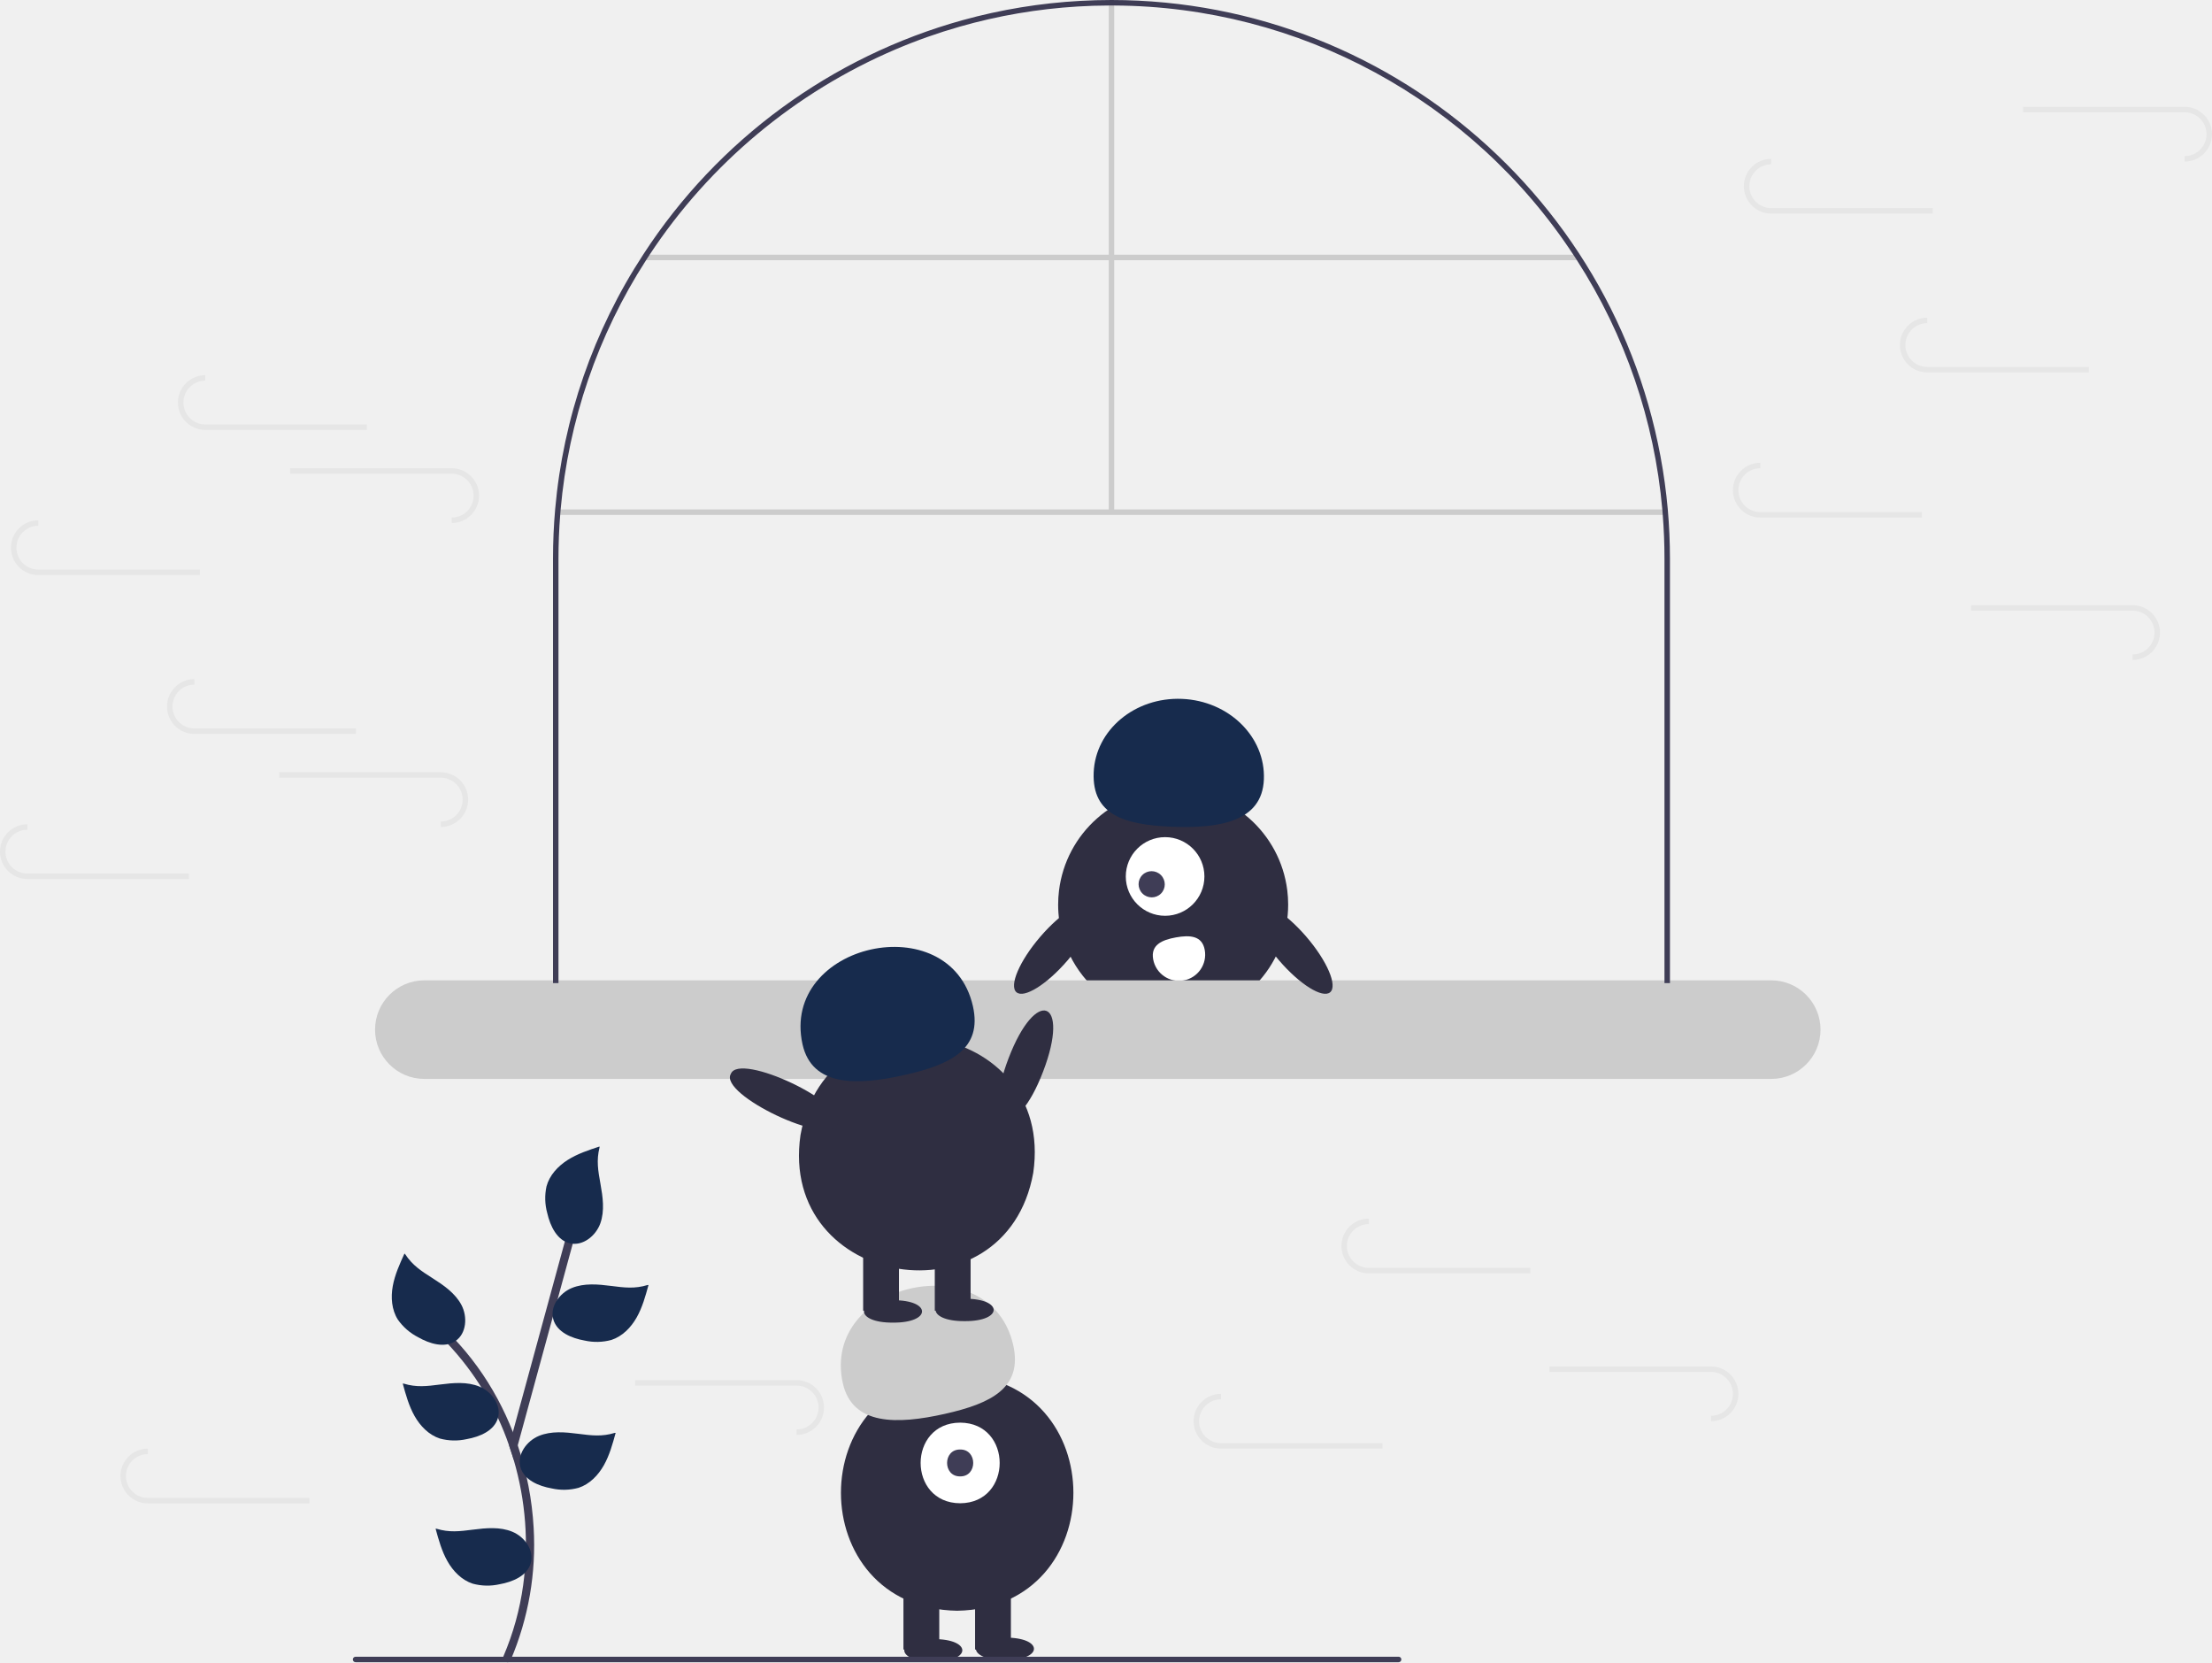
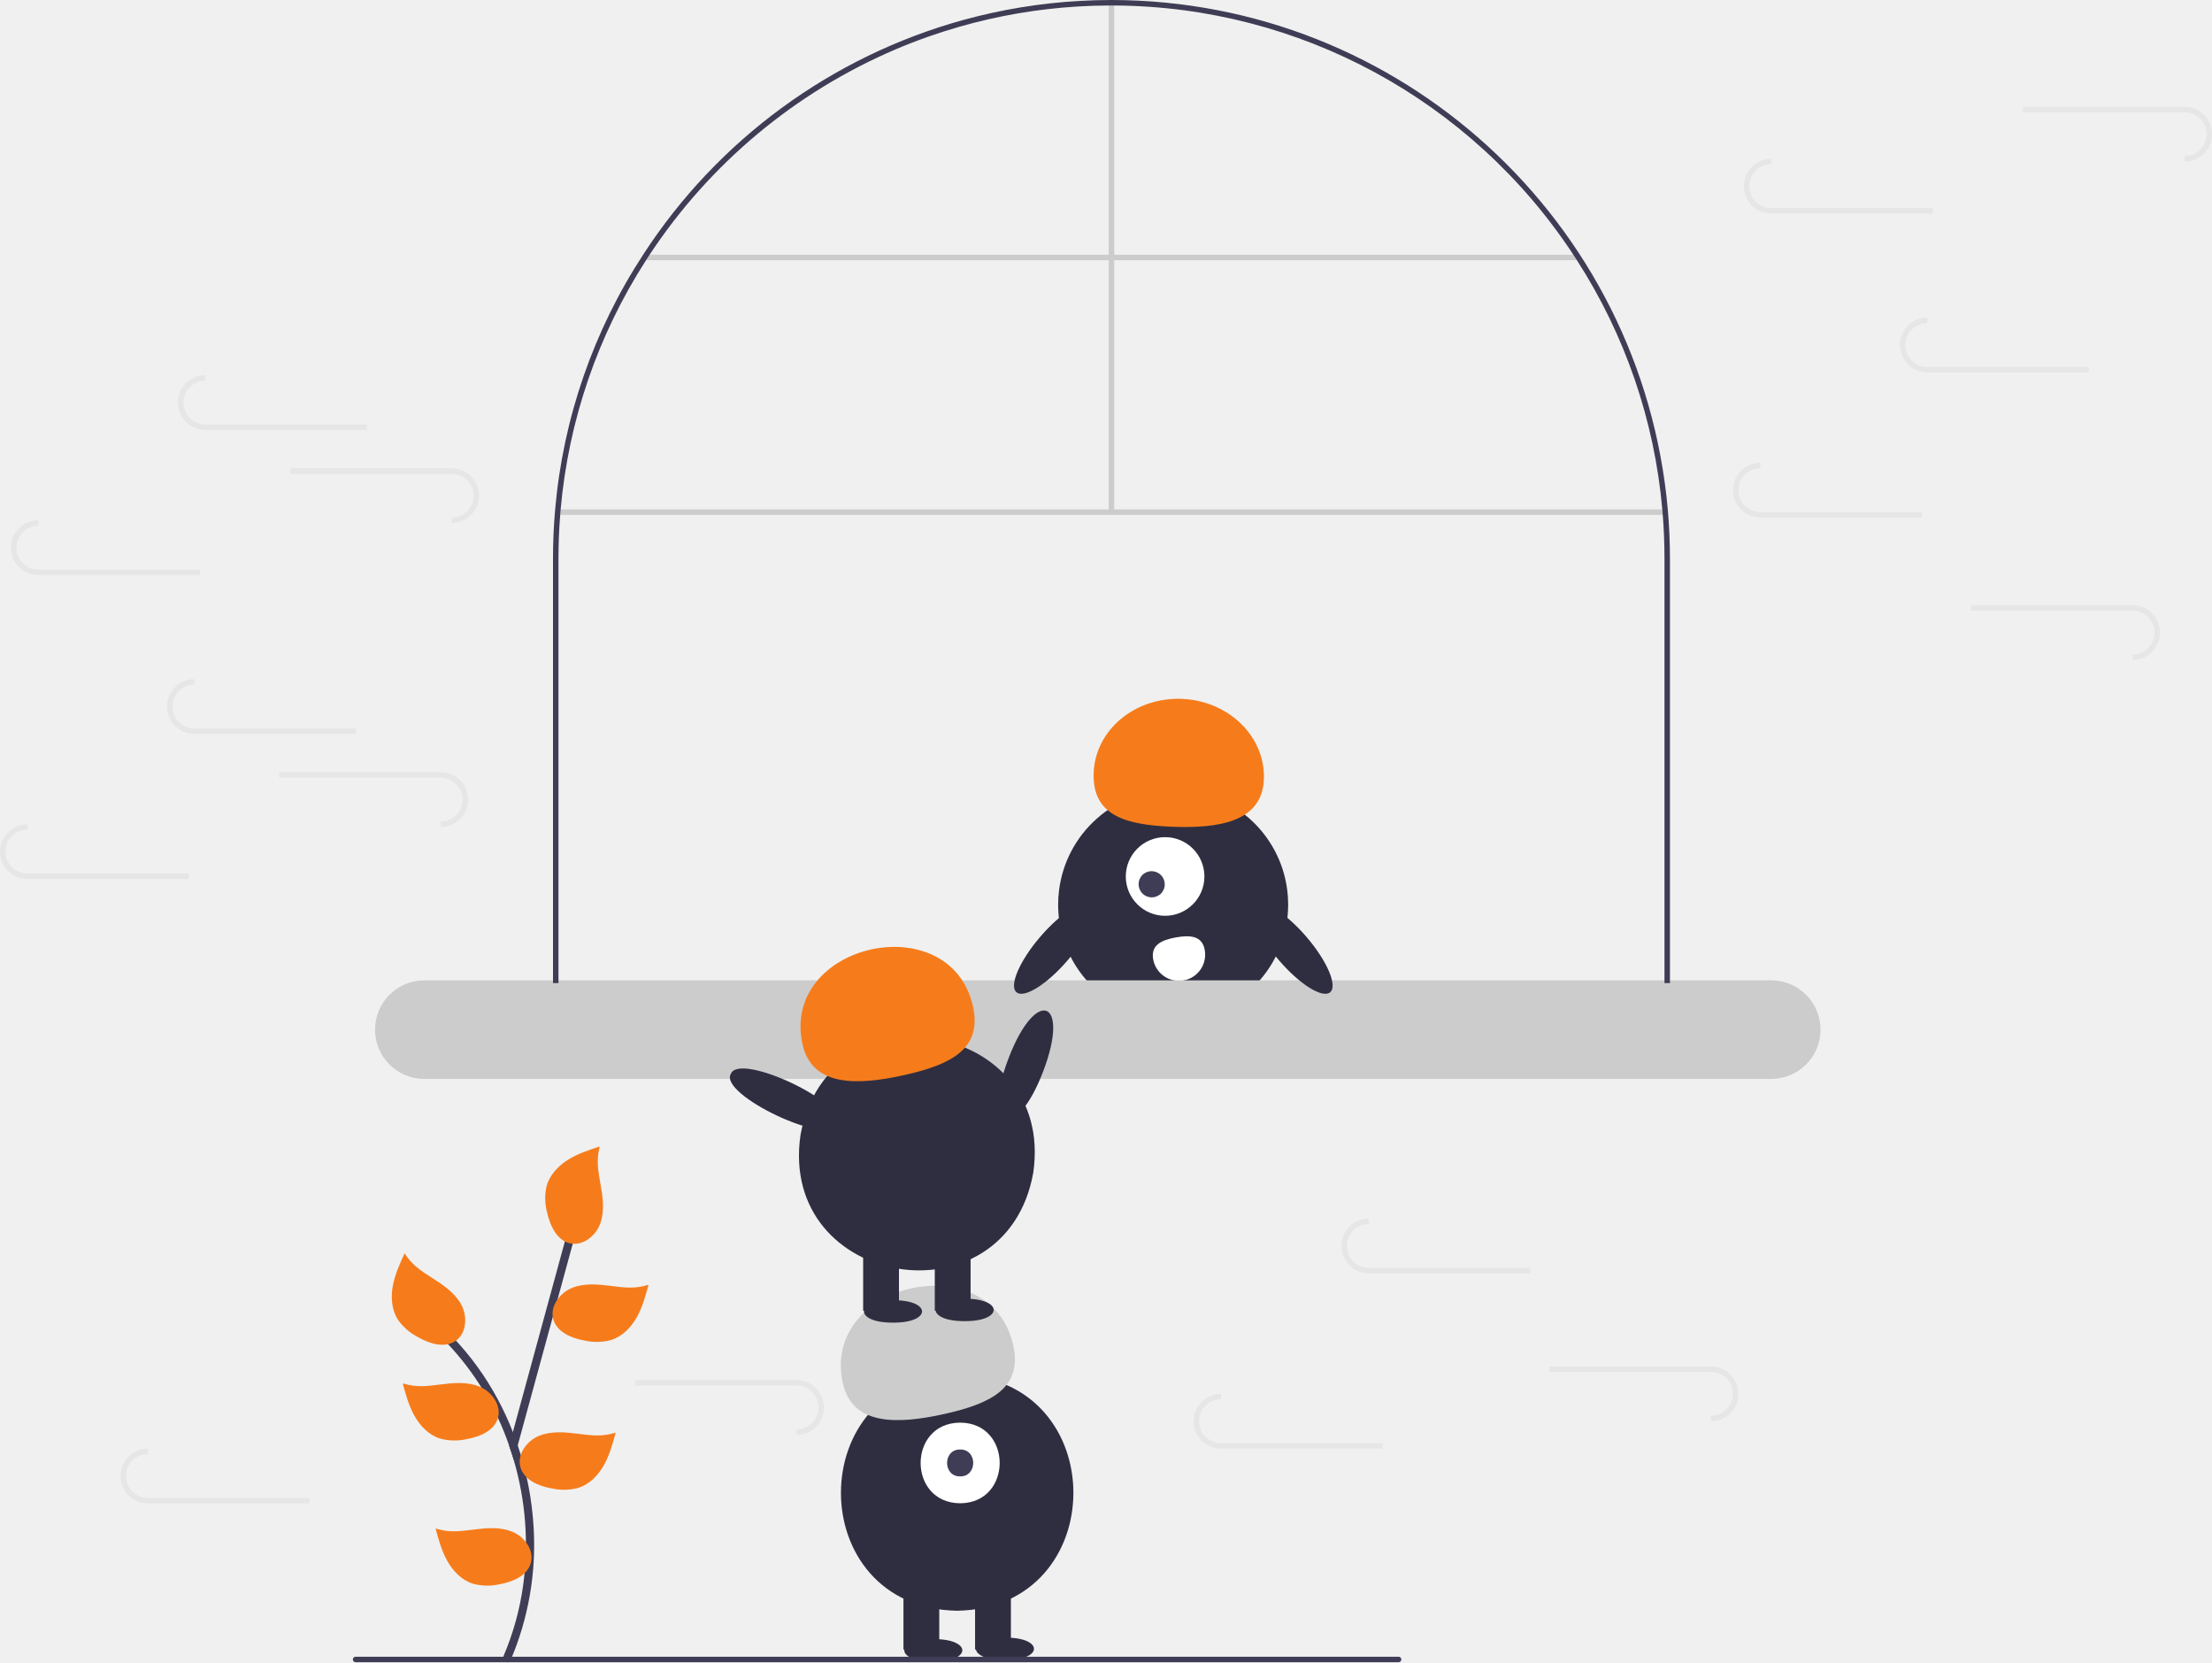
<svg xmlns="http://www.w3.org/2000/svg" id="ae81c40f-6eb7-45b1-b509-6cf6baf1840d" data-name="Layer 1" width="808" height="607.018" viewBox="0 0 808 607.018">
  <rect x="203.7" y="186.04" width="405.24" height="2" fill="#ccc" />
  <rect x="405" y="1.002" width="2" height="186.036" fill="#ccc" />
  <rect x="235.35" y="93.02" width="341.3" height="2" fill="#ccc" />
  <path d="M666.54,476.833a41.97,41.97,0,0,1-10.39,27.66c-.6.69-1.23,1.35-1.87,2h-59.5c-.64-.65-1.27-1.31-1.87-2a41.846,41.846,0,0,1-8.59-15.45s.01,0,0-.01a42.017,42.017,0,0,1-1.8-12.2,40.808,40.808,0,0,1,.31-5.09,42.013,42.013,0,0,1,83.39-.11A42.463,42.463,0,0,1,666.54,476.833Z" transform="translate(-196 -146.4908)" fill="#2f2e41" />
  <polygon points="375.58 360.002 370.44 360.002 374.43 358.002 374.55 357.942 374.58 358.002 375.58 360.002" fill="#2f2e41" />
  <polygon points="410.61 360.002 405.47 360.002 406.47 358.002 406.5 357.942 406.62 358.002 410.61 360.002" fill="#2f2e41" />
  <circle cx="425.588" cy="320.067" r="14.359" fill="#fff" />
  <ellipse cx="616.686" cy="469.411" rx="4.766" ry="4.8" transform="translate(-347.3005 427.0596) rotate(-45)" fill="#3f3d56" />
-   <path d="M657.671,431.129c.632-15.554-12.773-28.728-29.941-29.425s-31.597,11.346-32.229,26.9,11.302,19.087,28.47,19.785S657.039,446.683,657.671,431.129Z" transform="translate(-196 -146.4908)" fill="#172b4d" />
+   <path d="M657.671,431.129c.632-15.554-12.773-28.728-29.941-29.425s-31.597,11.346-32.229,26.9,11.302,19.087,28.47,19.785S657.039,446.683,657.671,431.129Z" transform="translate(-196 -146.4908)" fill="#f67c1b" />
  <path d="M636.068,493.391a9.572,9.572,0,1,1-18.835,3.429l-.003-.018c-.942-5.202,3.08-7.043,8.283-7.985S635.126,488.189,636.068,493.391Z" transform="translate(-196 -146.4908)" fill="#fff" />
  <path d="M843,504.491H351a18,18,0,0,0,0,36H843a18,18,0,0,0,0-36Z" transform="translate(-196 -146.4908)" fill="#ccc" />
  <path d="M806,350.491v155h-2v-155q0-8.055-.63-15.96c-.05-.67-.1-1.33-.16-2a200.662,200.662,0,0,0-31.2-91.02c-.43-.67-.86-1.33-1.3-2a201.969,201.969,0,0,0-167.71-91.01c-.33-.01-.67-.01-1-.01s-.67,0-1,.01q-5.685.015-11.28.36a200.469,200.469,0,0,0-43.17,7.37,199.601,199.601,0,0,0-23.43,8.3,203.248,203.248,0,0,0-89.83,74.98c-.44.67-.87,1.33-1.3,2a200.662,200.662,0,0,0-31.2,91.02c-.06.67-.11,1.33-.16,2Q400,342.436,400,350.491v155h-2v-155q0-9.12.79-18.03a202.465,202.465,0,0,1,32.25-93.15,204.174,204.174,0,0,1,116.58-85.46,202.849,202.849,0,0,1,43.02-7.04q5.64-.315,11.36-.32a204.228,204.228,0,0,1,203.21,186.02Q805.99,341.391,806,350.491Z" transform="translate(-196 -146.4908)" fill="#3f3d56" />
  <path d="M545.635,648.565c56.612.967,56.603,85.176-.002,86.135C489.023,733.733,489.032,649.524,545.635,648.565Z" transform="translate(-196 -146.4908)" fill="#2f2e41" />
  <rect x="330.01" y="578.941" width="13.084" height="23.442" fill="#2f2e41" />
  <rect x="356.177" y="578.941" width="13.084" height="23.442" fill="#2f2e41" />
  <path d="M536.913,745.058c14.138-.1,14.138,8.278-.001,8.177C522.775,753.335,522.775,744.957,536.913,745.058Z" transform="translate(-196 -146.4908)" fill="#2f2e41" />
  <path d="M563.08,744.513c14.138-.1,14.138,8.278-.001,8.177C548.943,752.79,548.943,744.411,563.08,744.513Z" transform="translate(-196 -146.4908)" fill="#2f2e41" />
  <path d="M546.726,666.01c19.25.086,19.248,29.355-.001,29.438C527.476,695.362,527.478,666.094,546.726,666.01Z" transform="translate(-196 -146.4908)" fill="#fff" />
  <path d="M546.726,675.823c6.366-.093,6.366,9.907-0,9.813C540.36,685.729,540.36,675.729,546.726,675.823Z" transform="translate(-196 -146.4908)" fill="#3f3d56" />
  <path d="M503.859,651.581c-8.091-36.891,53.888-50.724,62.251-13.898,3.477,15.572-7.915,21.316-25.105,25.154S507.336,667.155,503.859,651.581Z" transform="translate(-196 -146.4908)" fill="#ccc" />
  <path d="M564.409,532.946c10.033-26.274,22.679-21.439,12.629,4.828C567.005,564.047,554.359,559.213,564.409,532.946Z" transform="translate(-196 -146.4908)" fill="#2f2e41" />
  <path d="M488.405,560.983c10.023-55.726,93.143-42.229,85.022,13.799C563.405,630.507,480.284,617.009,488.405,560.983Z" transform="translate(-196 -146.4908)" fill="#2f2e41" />
  <rect x="315.291" y="455.191" width="13.084" height="23.442" fill="#2f2e41" />
  <rect x="341.458" y="455.191" width="13.084" height="23.442" fill="#2f2e41" />
  <path d="M522.194,621.307c14.138-.1,14.138,8.278-.001,8.177C508.056,629.585,508.056,621.206,522.194,621.307Z" transform="translate(-196 -146.4908)" fill="#2f2e41" />
  <path d="M548.361,620.762c14.138-.1,14.138,8.278-.001,8.177C534.224,629.04,534.223,620.661,548.361,620.762Z" transform="translate(-196 -146.4908)" fill="#2f2e41" />
-   <path d="M489.139,527.831c-8.091-36.891,53.888-50.724,62.251-13.898,3.477,15.572-7.915,21.316-25.105,25.154S492.617,543.404,489.139,527.831Z" transform="translate(-196 -146.4908)" fill="#172b4d" />
+   <path d="M489.139,527.831c-8.091-36.891,53.888-50.724,62.251-13.898,3.477,15.572-7.915,21.316-25.105,25.154S492.617,543.404,489.139,527.831Z" transform="translate(-196 -146.4908)" fill="#f67c1b" />
  <path d="M462.952,538.671c3.044-8.19,43.332,10.918,38.912,18.457C498.821,565.317,458.532,546.209,462.952,538.671Z" transform="translate(-196 -146.4908)" fill="#2f2e41" />
  <ellipse cx="668.205" cy="492.895" rx="6.594" ry="21.006" transform="translate(-355.8591 407.6664) rotate(-40.64516)" fill="#2f2e41" />
  <ellipse cx="580.971" cy="492.895" rx="21.006" ry="6.594" transform="translate(-367.4456 466.162) rotate(-49.35484)" fill="#2f2e41" />
  <path d="M959,282.493H900a10,10,0,0,1,0-20v2a8,8,0,0,0,0,16h59Z" transform="translate(-196 -146.4908)" fill="#e6e6e6" />
  <path d="M898,335.493H839a10,10,0,0,1,0-20v2a8,8,0,0,0,0,16h59Z" transform="translate(-196 -146.4908)" fill="#e6e6e6" />
  <path d="M975,387.493v-2a8,8,0,0,0,0-16H916v-2h59a10,10,0,0,1,0,20Z" transform="translate(-196 -146.4908)" fill="#e6e6e6" />
  <path d="M994,205.493v-2a8,8,0,0,0,0-16H935v-2h59a10,10,0,0,1,0,20Z" transform="translate(-196 -146.4908)" fill="#e6e6e6" />
  <path d="M902,224.493H843a10,10,0,0,1,0-20v2a8,8,0,0,0,0,16h59Z" transform="translate(-196 -146.4908)" fill="#e6e6e6" />
  <path d="M326,414.493H267a10,10,0,0,1,0-20v2a8,8,0,0,0,0,16h59Z" transform="translate(-196 -146.4908)" fill="#e6e6e6" />
  <path d="M357,448.493v-2a8,8,0,0,0,0-16H298v-2h59a10,10,0,0,1,0,20Z" transform="translate(-196 -146.4908)" fill="#e6e6e6" />
  <path d="M265,467.493H206a10,10,0,0,1,0-20v2a8,8,0,0,0,0,16h59Z" transform="translate(-196 -146.4908)" fill="#e6e6e6" />
  <path d="M330,303.493H271a10,10,0,0,1,0-20v2a8,8,0,0,0,0,16h59Z" transform="translate(-196 -146.4908)" fill="#e6e6e6" />
  <path d="M361,337.493v-2a8,8,0,0,0,0-16H302v-2h59a10,10,0,0,1,0,20Z" transform="translate(-196 -146.4908)" fill="#e6e6e6" />
  <path d="M269,356.493H210a10,10,0,0,1,0-20v2a8,8,0,0,0,0,16h59Z" transform="translate(-196 -146.4908)" fill="#e6e6e6" />
  <path d="M755,611.493H696a10,10,0,0,1,0-20v2a8,8,0,0,0,0,16h59Z" transform="translate(-196 -146.4908)" fill="#e6e6e6" />
  <path d="M821,665.493v-2a8,8,0,0,0,0-16H762v-2h59a10,10,0,0,1,0,20Z" transform="translate(-196 -146.4908)" fill="#e6e6e6" />
  <path d="M701,675.493H642a10,10,0,0,1,0-20v2a8,8,0,0,0,0,16h59Z" transform="translate(-196 -146.4908)" fill="#e6e6e6" />
  <path d="M487,670.493v-2a8,8,0,0,0,0-16H428v-2h59a10,10,0,0,1,0,20Z" transform="translate(-196 -146.4908)" fill="#e6e6e6" />
  <path d="M309,695.493H250a10,10,0,0,1,0-20v2a8,8,0,0,0,0,16h59Z" transform="translate(-196 -146.4908)" fill="#e6e6e6" />
  <path d="M706.886,753.493h-381a1,1,0,0,1,0-2h381a1,1,0,0,1,0,2Z" transform="translate(-196 -146.4908)" fill="#3f3d56" />
  <path d="M382.53,752.723c-.77,1.77-3.35.24-2.59-1.51a100.86,100.86,0,0,0,7.17-25.9,109.443,109.443,0,0,0-3.45-45.66c-.16-.53-.32-1.07-.48-1.6-.38-1.22-.78-2.44-1.2-3.64a103.062,103.062,0,0,0-22.68-37.46c-1.33-1.4.79-3.52,2.12-2.12a103.417,103.417,0,0,1,16.34,22.52,108.082,108.082,0,0,1,5.58,12.08c.63,1.61,1.22,3.24,1.78,4.87a114.241,114.241,0,0,1,5.81,30.06A107.162,107.162,0,0,1,382.53,752.723Z" transform="translate(-196 -146.4908)" fill="#3f3d56" />
  <path d="M405.43,599.893q-4.995,18.285-9.98,36.57-5.175,18.93-10.33,37.84-.735,2.685-1.46,5.35c-.16-.53-.32-1.07-.48-1.6-.38-1.22-.78-2.44-1.2-3.64.45-1.66.9-3.32,1.36-4.98q.93-3.405,1.86-6.81,8.67-31.77,17.34-63.53A1.5,1.5,0,0,1,405.43,599.893Z" transform="translate(-196 -146.4908)" fill="#3f3d56" />
-   <path d="M343.743,604.261c-1.748,3.836-3.513,7.722-4.269,11.869s-.412,8.652,1.831,12.222a20.339,20.339,0,0,0,7.421,6.459c4.187,2.388,9.631,4.075,13.635,1.392,4.044-2.71,4.474-8.833,2.208-13.142s-6.475-7.199-10.582-9.813-7.325-4.681-9.988-8.757Z" transform="translate(-196 -146.4908)" fill="#172b4d" />
-   <path d="M414.996,565.171c-4.006,1.315-8.058,2.652-11.62,4.907s-6.64,5.562-7.744,9.631a20.339,20.339,0,0,0,.282,9.834c1.083,4.697,3.533,9.843,8.22,10.968,4.734,1.136,9.527-2.698,11.158-7.285s.903-9.64.041-14.431S413.809,570.237,415,565.517Z" transform="translate(-196 -146.4908)" fill="#172b4d" />
-   <path d="M343.116,651.743c1.113,4.067,2.245,8.181,4.319,11.851s5.222,6.911,9.231,8.217a20.339,20.339,0,0,0,9.836.211c4.745-.846,10.007-3.035,11.366-7.66,1.372-4.671-2.217-9.65-6.716-11.509s-9.583-1.385-14.411-.764-8.624,1.093-13.279-.333Z" transform="translate(-196 -146.4908)" fill="#172b4d" />
-   <path d="M355.116,704.743c1.113,4.067,2.245,8.181,4.319,11.851s5.222,6.911,9.231,8.217a20.339,20.339,0,0,0,9.836.211c4.745-.846,10.007-3.035,11.366-7.66,1.372-4.671-2.217-9.65-6.716-11.509s-9.583-1.385-14.411-.764-8.624,1.093-13.279-.333Z" transform="translate(-196 -146.4908)" fill="#172b4d" />
-   <path d="M420.884,669.743c-1.113,4.067-2.245,8.181-4.319,11.851s-5.222,6.911-9.231,8.217a20.339,20.339,0,0,1-9.836.211c-4.745-.846-10.007-3.035-11.366-7.66-1.372-4.671,2.217-9.65,6.716-11.509s9.583-1.385,14.411-.764,8.624,1.093,13.279-.333Z" transform="translate(-196 -146.4908)" fill="#172b4d" />
-   <path d="M432.884,615.743c-1.113,4.067-2.245,8.181-4.319,11.851s-5.222,6.911-9.231,8.217a20.339,20.339,0,0,1-9.836.211c-4.745-.846-10.007-3.035-11.366-7.66-1.372-4.671,2.217-9.65,6.716-11.509s9.583-1.385,14.411-.764,8.624,1.093,13.279-.333Z" transform="translate(-196 -146.4908)" fill="#172b4d" />
+   <path d="M343.743,604.261c-1.748,3.836-3.513,7.722-4.269,11.869s-.412,8.652,1.831,12.222a20.339,20.339,0,0,0,7.421,6.459c4.187,2.388,9.631,4.075,13.635,1.392,4.044-2.71,4.474-8.833,2.208-13.142s-6.475-7.199-10.582-9.813-7.325-4.681-9.988-8.757Z" transform="translate(-196 -146.4908)" fill="#f67c1b" />
+   <path d="M414.996,565.171c-4.006,1.315-8.058,2.652-11.62,4.907s-6.64,5.562-7.744,9.631a20.339,20.339,0,0,0,.282,9.834c1.083,4.697,3.533,9.843,8.22,10.968,4.734,1.136,9.527-2.698,11.158-7.285s.903-9.64.041-14.431S413.809,570.237,415,565.517Z" transform="translate(-196 -146.4908)" fill="#f67c1b" />
+   <path d="M343.116,651.743c1.113,4.067,2.245,8.181,4.319,11.851s5.222,6.911,9.231,8.217a20.339,20.339,0,0,0,9.836.211c4.745-.846,10.007-3.035,11.366-7.66,1.372-4.671-2.217-9.65-6.716-11.509s-9.583-1.385-14.411-.764-8.624,1.093-13.279-.333Z" transform="translate(-196 -146.4908)" fill="#f67c1b" />
+   <path d="M355.116,704.743c1.113,4.067,2.245,8.181,4.319,11.851s5.222,6.911,9.231,8.217a20.339,20.339,0,0,0,9.836.211c4.745-.846,10.007-3.035,11.366-7.66,1.372-4.671-2.217-9.65-6.716-11.509s-9.583-1.385-14.411-.764-8.624,1.093-13.279-.333Z" transform="translate(-196 -146.4908)" fill="#f67c1b" />
+   <path d="M420.884,669.743c-1.113,4.067-2.245,8.181-4.319,11.851s-5.222,6.911-9.231,8.217a20.339,20.339,0,0,1-9.836.211c-4.745-.846-10.007-3.035-11.366-7.66-1.372-4.671,2.217-9.65,6.716-11.509s9.583-1.385,14.411-.764,8.624,1.093,13.279-.333Z" transform="translate(-196 -146.4908)" fill="#f67c1b" />
+   <path d="M432.884,615.743c-1.113,4.067-2.245,8.181-4.319,11.851s-5.222,6.911-9.231,8.217a20.339,20.339,0,0,1-9.836.211c-4.745-.846-10.007-3.035-11.366-7.66-1.372-4.671,2.217-9.65,6.716-11.509s9.583-1.385,14.411-.764,8.624,1.093,13.279-.333Z" transform="translate(-196 -146.4908)" fill="#f67c1b" />
</svg>
